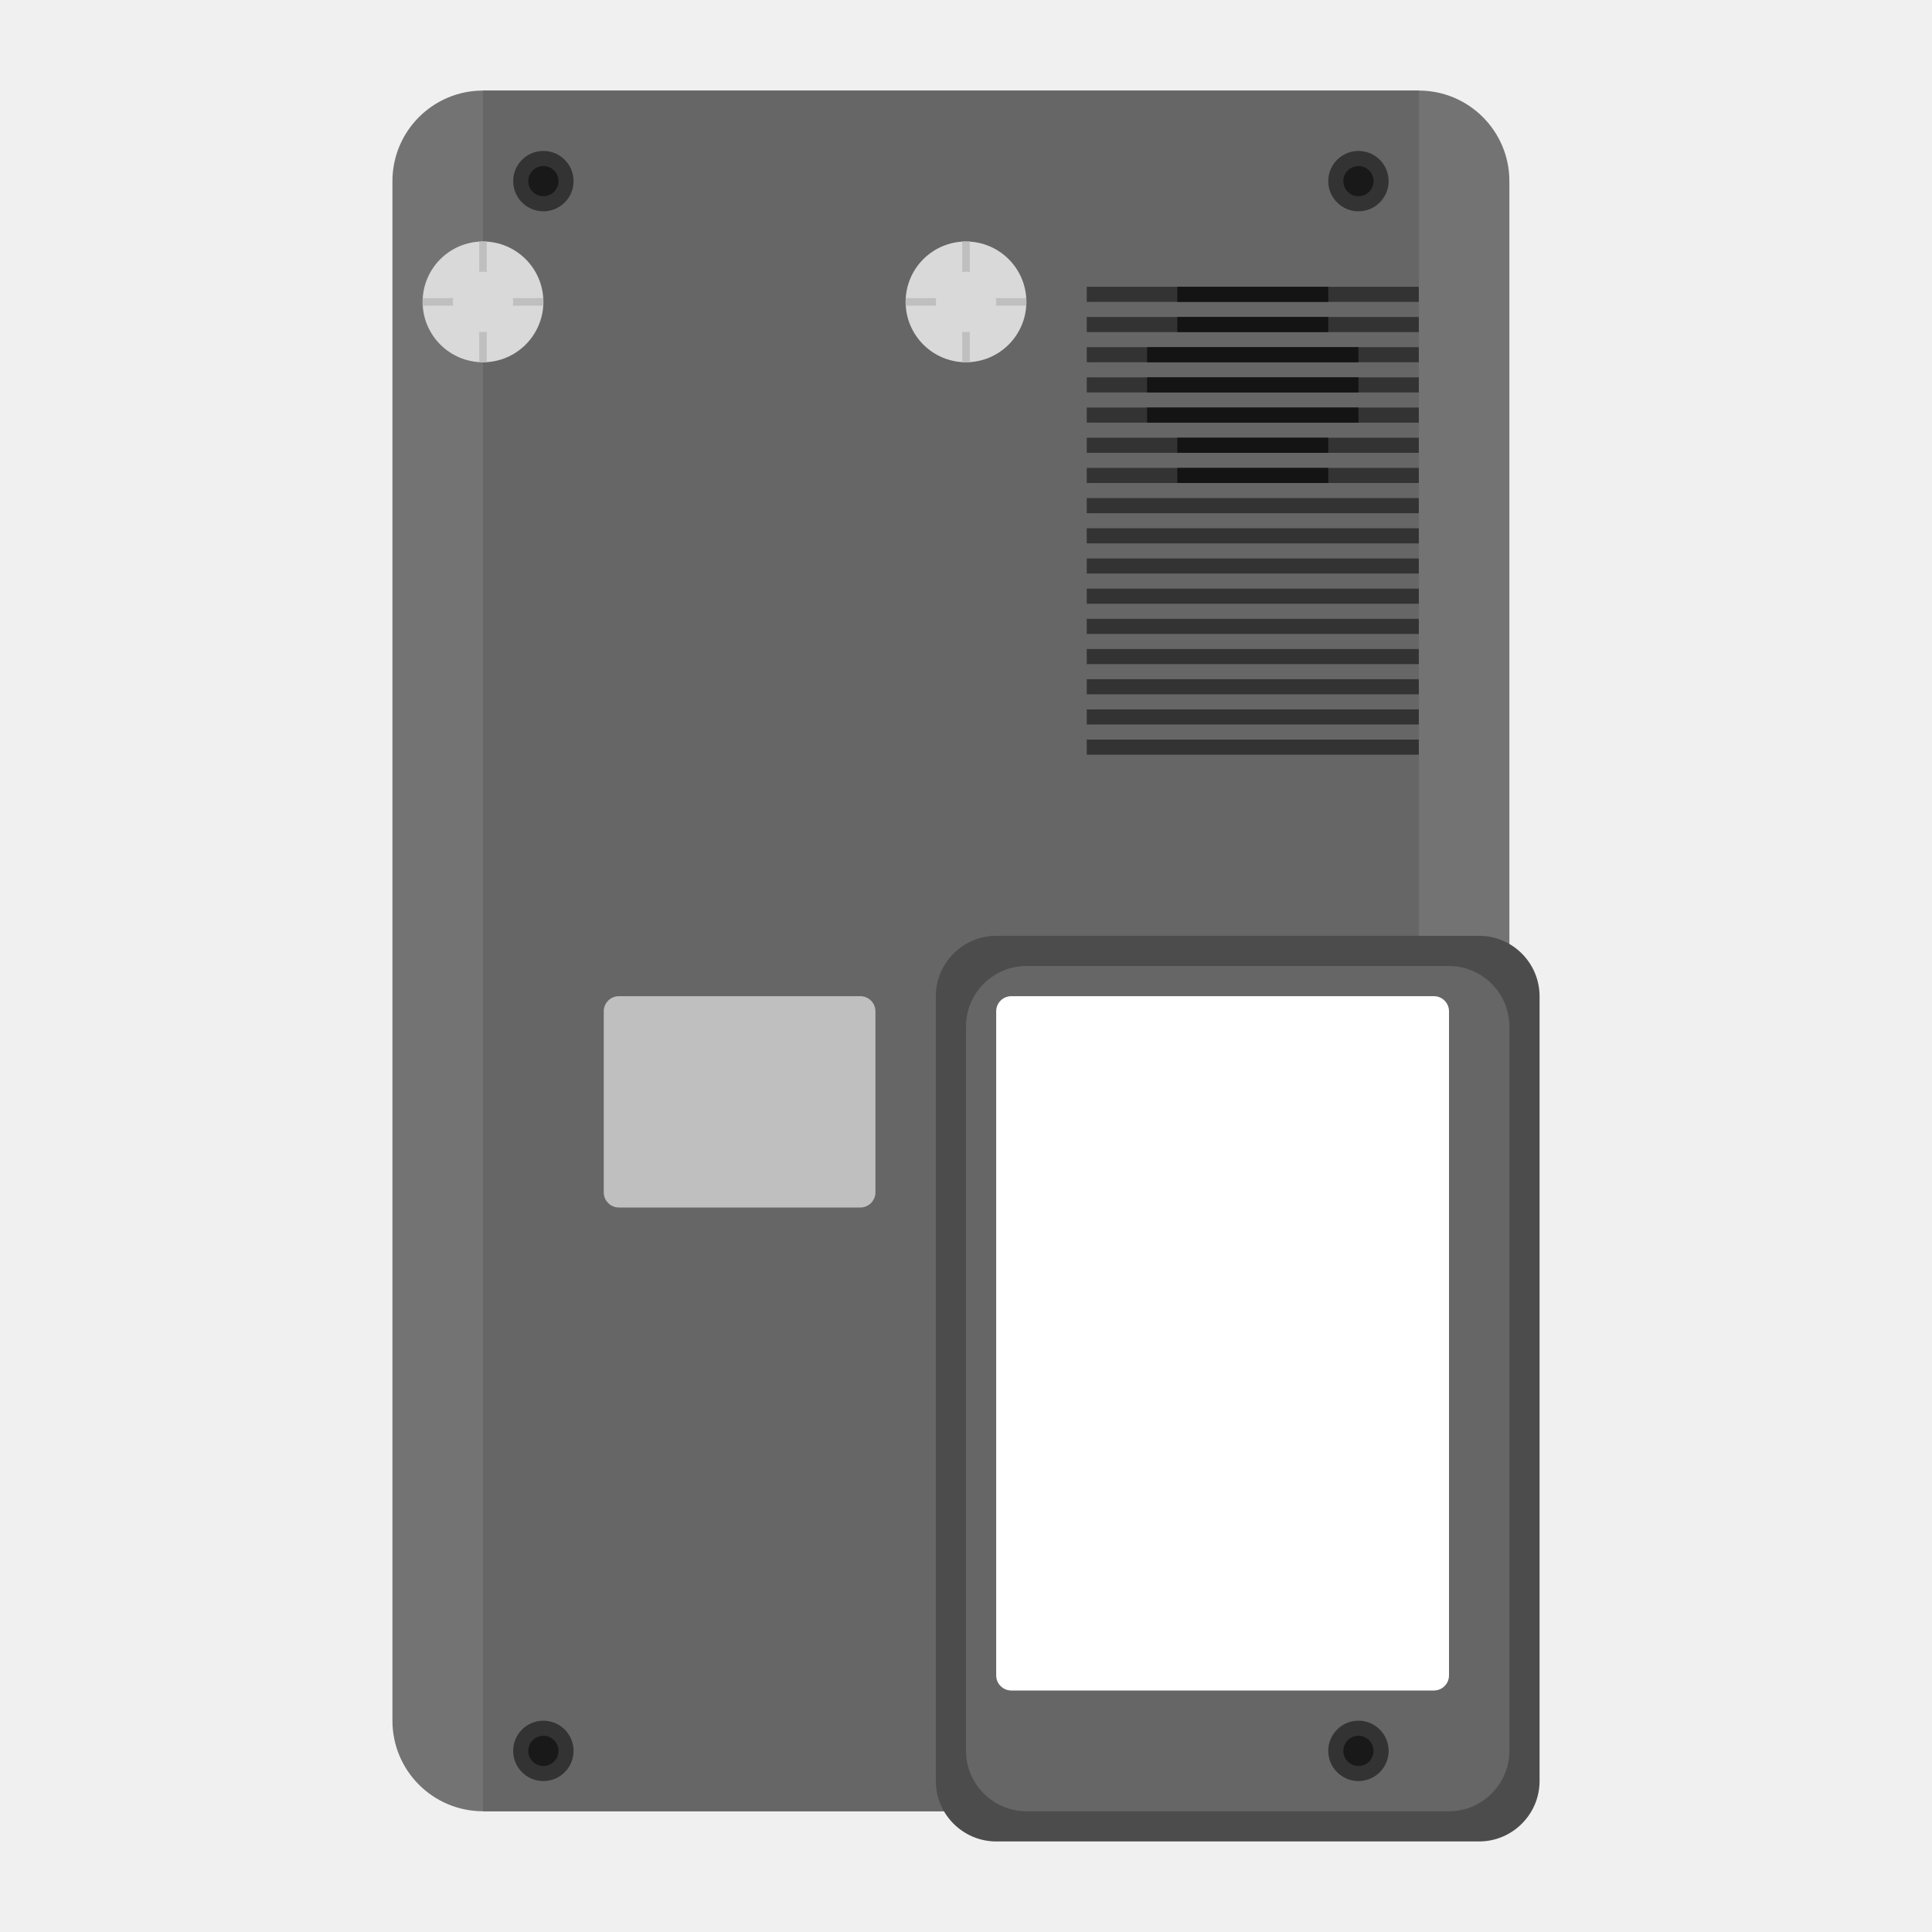
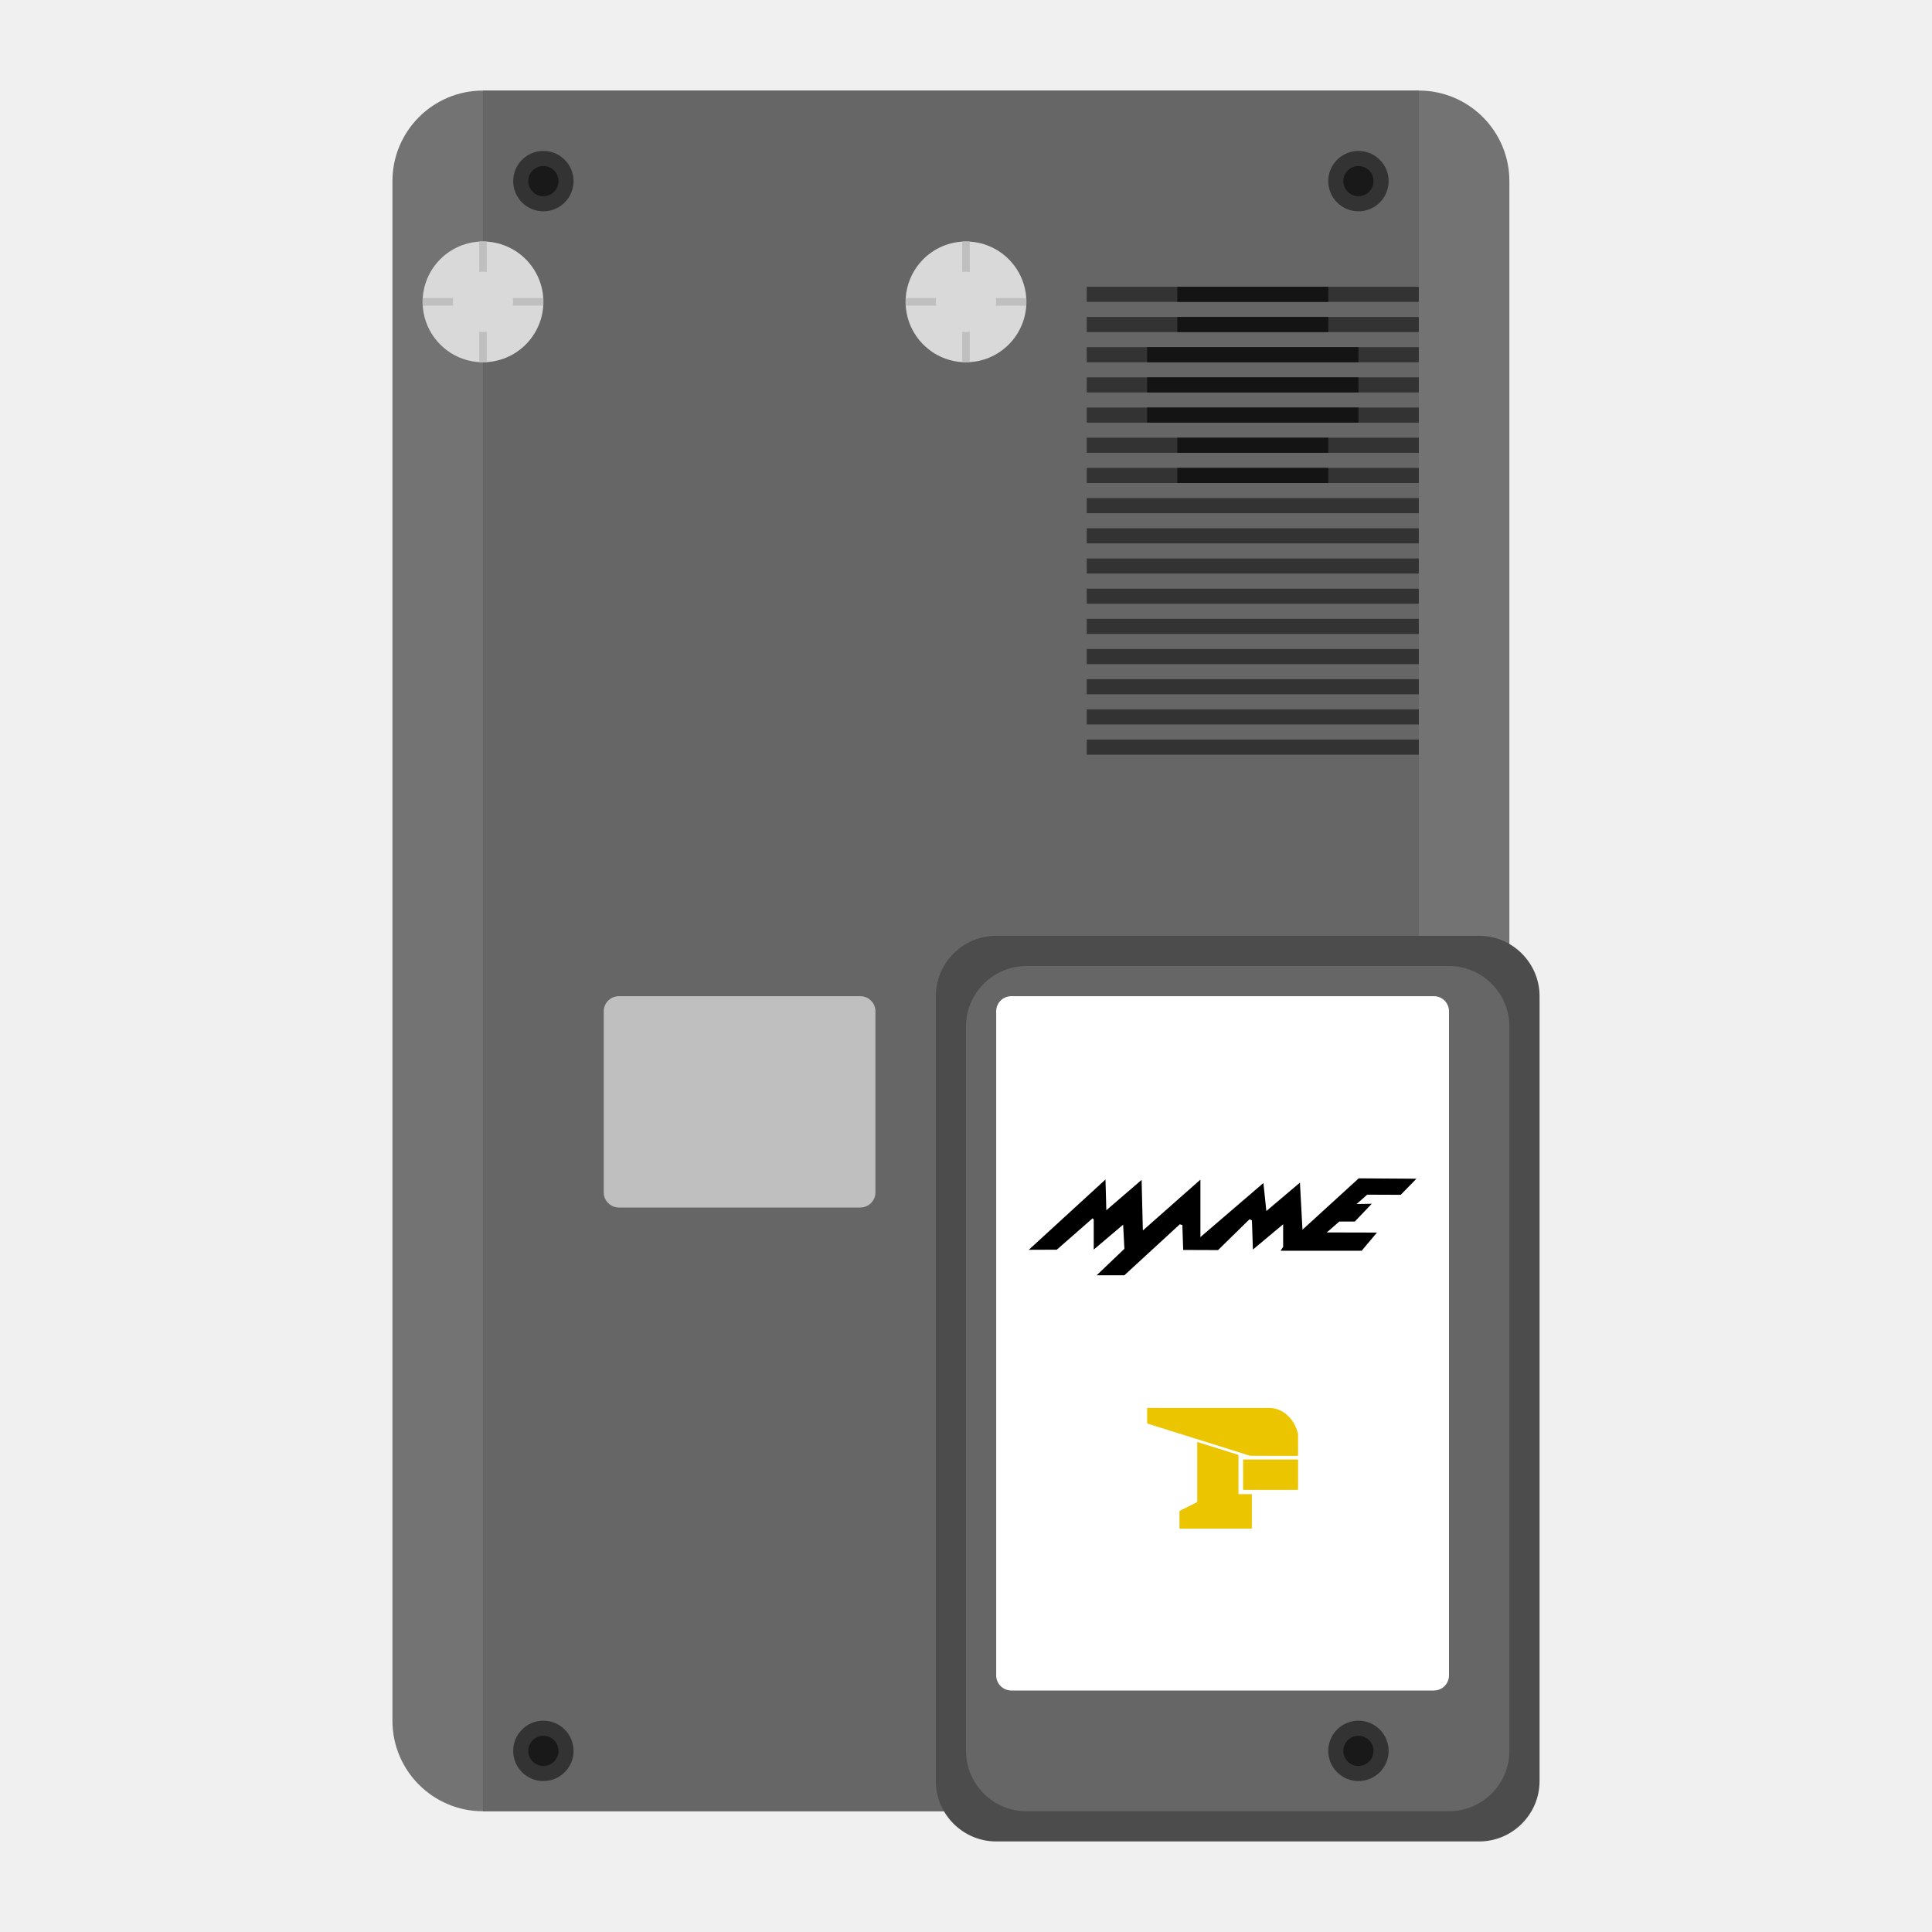
<svg xmlns="http://www.w3.org/2000/svg" viewBox="0 0 341.333 341.333" height="256" width="256" xml:space="preserve" id="svg2" version="1.1">
  <defs id="defs6">
    <clipPath id="clipPath18" clipPathUnits="userSpaceOnUse">
      <path id="path16" d="M 0,256 H 256 V 0 H 0 Z" />
    </clipPath>
    <clipPath id="clipPath26" clipPathUnits="userSpaceOnUse">
      <path id="path24" d="M 44,252 H 212 V 4 H 44 Z" />
    </clipPath>
  </defs>
  <g id="g36" transform="matrix(1.333333,0,0,-1.333333,250.6667,320)">
    <path d="m 0,0 h -124 c -6.627,0 -12,5.373 -12,12 v 204 c 0,6.627 5.373,12 12,12 H 0 c 6.627,0 12,-5.373 12,-12 V 12 C 12,5.373 6.627,0 0,0" style="fill:#737373;fill-opacity:1;fill-rule:nonzero;stroke:none" id="path38" />
  </g>
  <path d="M 250.667,320 H 85.333 V 16 H 250.667 Z" style="fill:#666666;fill-opacity:1;fill-rule:nonzero;stroke:none;stroke-width:1.333" id="path40" />
  <g id="g42" transform="matrix(1.333333,0,0,-1.333333,96,53.33334)">
    <path d="m 0,0 c 0,-4.418 -3.582,-8 -8,-8 -4.418,0 -8,3.582 -8,8 0,4.418 3.582,8 8,8 4.418,0 8,-3.582 8,-8" style="fill:#d9d9d9;fill-opacity:1;fill-rule:nonzero;stroke:none" id="path44" />
  </g>
  <g id="g46" transform="matrix(1.333333,0,0,-1.333333,181.3333,53.33334)">
    <path d="m 0,0 c 0,-4.418 -3.582,-8 -8,-8 -4.418,0 -8,3.582 -8,8 0,4.418 3.582,8 8,8 4.418,0 8,-3.582 8,-8" style="fill:#d9d9d9;fill-opacity:1;fill-rule:nonzero;stroke:none" id="path48" />
  </g>
  <g id="g50" transform="matrix(1.333333,0,0,-1.333333,245.3333,32)">
    <path d="m 0,0 c 0,-2.209 -1.791,-4 -4,-4 -2.209,0 -4,1.791 -4,4 0,2.209 1.791,4 4,4 2.209,0 4,-1.791 4,-4" style="fill:#333333;fill-opacity:1;fill-rule:nonzero;stroke:none" id="path52" />
  </g>
  <g id="g54" transform="matrix(1.333333,0,0,-1.333333,101.3333,32)">
    <path d="m 0,0 c 0,-2.209 -1.791,-4 -4,-4 -2.209,0 -4,1.791 -4,4 0,2.209 1.791,4 4,4 2.209,0 4,-1.791 4,-4" style="fill:#333333;fill-opacity:1;fill-rule:nonzero;stroke:none" id="path56" />
  </g>
  <path d="M 250.667,53.333 H 192 v -2.667 h 58.667 z" style="fill:#333333;fill-opacity:1;fill-rule:nonzero;stroke:none;stroke-width:1.333" id="path58" />
  <path d="M 250.667,58.667 H 192 v -2.667 h 58.667 z" style="fill:#333333;fill-opacity:1;fill-rule:nonzero;stroke:none;stroke-width:1.333" id="path60" />
  <path d="M 250.667,64 H 192 v -2.667 h 58.667 z" style="fill:#333333;fill-opacity:1;fill-rule:nonzero;stroke:none;stroke-width:1.333" id="path62" />
  <path d="M 250.667,69.333 H 192 V 66.667 h 58.667 z" style="fill:#333333;fill-opacity:1;fill-rule:nonzero;stroke:none;stroke-width:1.333" id="path64" />
  <path d="M 250.667,74.667 H 192 v -2.667 h 58.667 z" style="fill:#333333;fill-opacity:1;fill-rule:nonzero;stroke:none;stroke-width:1.333" id="path66" />
  <path d="M 250.667,80 H 192 v -2.667 h 58.667 z" style="fill:#333333;fill-opacity:1;fill-rule:nonzero;stroke:none;stroke-width:1.333" id="path68" />
  <path d="M 250.667,85.333 H 192 V 82.667 h 58.667 z" style="fill:#333333;fill-opacity:1;fill-rule:nonzero;stroke:none;stroke-width:1.333" id="path70" />
  <path d="M 250.667,90.667 H 192 v -2.667 h 58.667 z" style="fill:#333333;fill-opacity:1;fill-rule:nonzero;stroke:none;stroke-width:1.333" id="path72" />
  <path d="M 250.667,96 H 192 v -2.667 h 58.667 z" style="fill:#333333;fill-opacity:1;fill-rule:nonzero;stroke:none;stroke-width:1.333" id="path74" />
  <path d="M 250.667,101.333 H 192 v -2.667 h 58.667 z" style="fill:#333333;fill-opacity:1;fill-rule:nonzero;stroke:none;stroke-width:1.333" id="path76" />
  <path d="M 250.667,106.667 H 192 V 104 h 58.667 z" style="fill:#333333;fill-opacity:1;fill-rule:nonzero;stroke:none;stroke-width:1.333" id="path78" />
  <path d="M 250.667,112 H 192 v -2.667 h 58.667 z" style="fill:#333333;fill-opacity:1;fill-rule:nonzero;stroke:none;stroke-width:1.333" id="path80" />
  <path d="M 250.667,117.333 H 192 v -2.667 h 58.667 z" style="fill:#333333;fill-opacity:1;fill-rule:nonzero;stroke:none;stroke-width:1.333" id="path82" />
  <path d="M 250.667,122.667 H 192 V 120 h 58.667 z" style="fill:#333333;fill-opacity:1;fill-rule:nonzero;stroke:none;stroke-width:1.333" id="path84" />
  <path d="M 250.667,128 H 192 v -2.667 h 58.667 z" style="fill:#333333;fill-opacity:1;fill-rule:nonzero;stroke:none;stroke-width:1.333" id="path86" />
  <path d="M 250.667,133.333 H 192 v -2.667 h 58.667 z" style="fill:#333333;fill-opacity:1;fill-rule:nonzero;stroke:none;stroke-width:1.333" id="path88" />
  <g id="g90" transform="matrix(1.333333,0,0,-1.333333,152,213.3333)">
    <path d="m 0,0 h -32 c -1.1,0 -2,0.9 -2,2 v 24 c 0,1.1 0.9,2 2,2 H 0 c 1.1,0 2,-0.9 2,-2 V 2 C 2,0.9 1.1,0 0,0" style="fill:#bfbfbf;fill-opacity:1;fill-rule:nonzero;stroke:none" id="path92" />
  </g>
  <g id="g94" transform="matrix(1.333333,0,0,-1.333333,261.3333,325.3333)">
    <path d="m 0,0 h -64 c -4.4,0 -8,3.6 -8,8 v 104 c 0,4.4 3.6,8 8,8 H 0 c 4.4,0 8,-3.6 8,-8 V 8 C 8,3.6 4.4,0 0,0" style="fill:#4c4c4c;fill-opacity:1;fill-rule:nonzero;stroke:none" id="path96" />
  </g>
  <g id="g98" transform="matrix(1.333333,0,0,-1.333333,256,320)">
    <path d="m 0,0 h -56 c -4.4,0 -8,3.6 -8,8 v 96 c 0,4.4 3.6,8 8,8 H 0 c 4.4,0 8,-3.6 8,-8 V 8 C 8,3.6 4.4,0 0,0" style="fill:#666666;fill-opacity:1;fill-rule:nonzero;stroke:none" id="path100" />
  </g>
  <g id="g102" transform="matrix(1.333333,0,0,-1.333333,245.3333,309.3333)">
    <path d="m 0,0 c 0,-2.209 -1.791,-4 -4,-4 -2.209,0 -4,1.791 -4,4 0,2.209 1.791,4 4,4 2.209,0 4,-1.791 4,-4" style="fill:#333333;fill-opacity:1;fill-rule:nonzero;stroke:none" id="path104" />
  </g>
  <g id="g106" transform="matrix(1.333333,0,0,-1.333333,101.3333,309.3333)">
    <path d="m 0,0 c 0,-2.209 -1.791,-4 -4,-4 -2.209,0 -4,1.791 -4,4 0,2.209 1.791,4 4,4 2.209,0 4,-1.791 4,-4" style="fill:#333333;fill-opacity:1;fill-rule:nonzero;stroke:none" id="path108" />
  </g>
  <g id="g110" transform="matrix(1.333333,0,0,-1.333333,253.3333,176)">
    <path d="m 0,0 h -56 c -1.104,0 -2,-0.896 -2,-2 v -88 c 0,-1.104 0.896,-2 2,-2 H 0 c 1.104,0 2,0.896 2,2 V -2 C 2,-0.896 1.104,0 0,0" style="fill:#ffffff;fill-opacity:1;fill-rule:nonzero;stroke:none" id="path112" />
  </g>
  <path d="m 234.667,53.333 h -26.667 v -2.667 h 26.667 z" style="fill:#141414;fill-opacity:1;fill-rule:nonzero;stroke:none;stroke-width:1.333" id="path114" />
  <path d="m 234.667,58.667 h -26.667 v -2.667 h 26.667 z" style="fill:#141414;fill-opacity:1;fill-rule:nonzero;stroke:none;stroke-width:1.333" id="path116" />
  <path d="m 240,64 h -37.333 v -2.667 h 37.333 z" style="fill:#141414;fill-opacity:1;fill-rule:nonzero;stroke:none;stroke-width:1.333" id="path118" />
  <path d="M 240,69.333 H 202.667 V 66.667 h 37.333 z" style="fill:#141414;fill-opacity:1;fill-rule:nonzero;stroke:none;stroke-width:1.333" id="path120" />
  <path d="m 240,74.667 h -37.333 v -2.667 h 37.333 z" style="fill:#141414;fill-opacity:1;fill-rule:nonzero;stroke:none;stroke-width:1.333" id="path122" />
  <path d="m 234.667,80 h -26.667 v -2.667 h 26.667 z" style="fill:#141414;fill-opacity:1;fill-rule:nonzero;stroke:none;stroke-width:1.333" id="path124" />
  <path d="M 234.667,85.333 H 208 V 82.667 h 26.667 z" style="fill:#141414;fill-opacity:1;fill-rule:nonzero;stroke:none;stroke-width:1.333" id="path126" />
  <g id="g128" transform="matrix(1.333333,0,0,-1.333333,242.6667,32)">
    <path d="m 0,0 c 0,-1.104 -0.896,-2 -2,-2 -1.104,0 -2,0.896 -2,2 0,1.104 0.896,2 2,2 1.104,0 2,-0.896 2,-2" style="fill:#191919;fill-opacity:1;fill-rule:nonzero;stroke:none" id="path130" />
  </g>
  <g id="g132" transform="matrix(1.333333,0,0,-1.333333,98.66666,32)">
    <path d="m 0,0 c 0,-1.104 -0.896,-2 -2,-2 -1.104,0 -2,0.896 -2,2 0,1.104 0.896,2 2,2 1.104,0 2,-0.896 2,-2" style="fill:#191919;fill-opacity:1;fill-rule:nonzero;stroke:none" id="path134" />
  </g>
  <g id="g136" transform="matrix(1.333333,0,0,-1.333333,242.6667,309.3333)">
    <path d="m 0,0 c 0,-1.104 -0.896,-2 -2,-2 -1.104,0 -2,0.896 -2,2 0,1.104 0.896,2 2,2 1.104,0 2,-0.896 2,-2" style="fill:#191919;fill-opacity:1;fill-rule:nonzero;stroke:none" id="path138" />
  </g>
  <g id="g140" transform="matrix(1.333333,0,0,-1.333333,98.66666,309.3333)">
    <path d="m 0,0 c 0,-1.104 -0.896,-2 -2,-2 -1.104,0 -2,0.896 -2,2 0,1.104 0.896,2 2,2 1.104,0 2,-0.896 2,-2" style="fill:#191919;fill-opacity:1;fill-rule:nonzero;stroke:none" id="path142" />
  </g>
  <g id="g144" transform="matrix(1.333333,0,0,-1.333333,80,53.33334)">
    <path d="M 0,0 C 0,0.171 0.029,0.334 0.05,0.5 H -4 v -1 H 0.05 C 0.029,-0.334 0,-0.171 0,0" style="fill:#bfbfbf;fill-opacity:1;fill-rule:nonzero;stroke:none" id="path146" />
  </g>
  <g id="g148" transform="matrix(1.333333,0,0,-1.333333,85.33333,48)">
    <path d="M 0,0 C 0.171,0 0.334,-0.029 0.5,-0.05 V 4 h -1 V -0.05 C -0.334,-0.029 -0.171,0 0,0" style="fill:#bfbfbf;fill-opacity:1;fill-rule:nonzero;stroke:none" id="path150" />
  </g>
  <g id="g152" transform="matrix(1.333333,0,0,-1.333333,85.33333,58.66667)">
    <path d="M 0,0 C -0.171,0 -0.334,0.029 -0.5,0.05 V -4 h 1 V 0.05 C 0.334,0.029 0.171,0 0,0" style="fill:#bfbfbf;fill-opacity:1;fill-rule:nonzero;stroke:none" id="path154" />
  </g>
  <g id="g156" transform="matrix(1.333333,0,0,-1.333333,90.5996,52.66667)">
    <path d="M 0,0 C 0.021,-0.166 0.05,-0.329 0.05,-0.5 0.05,-0.671 0.021,-0.834 0,-1 h 4.05 v 1 z" style="fill:#bfbfbf;fill-opacity:1;fill-rule:nonzero;stroke:none" id="path158" />
  </g>
  <g id="g160" transform="matrix(1.333333,0,0,-1.333333,165.3333,53.33334)">
    <path d="M 0,0 C 0,0.171 0.029,0.334 0.05,0.5 H -4 v -1 H 0.05 C 0.029,-0.334 0,-0.171 0,0" style="fill:#bfbfbf;fill-opacity:1;fill-rule:nonzero;stroke:none" id="path162" />
  </g>
  <g id="g164" transform="matrix(1.333333,0,0,-1.333333,170.6667,48)">
    <path d="M 0,0 C 0.171,0 0.334,-0.029 0.5,-0.05 V 4 h -1 V -0.05 C -0.334,-0.029 -0.171,0 0,0" style="fill:#bfbfbf;fill-opacity:1;fill-rule:nonzero;stroke:none" id="path166" />
  </g>
  <g id="g168" transform="matrix(1.333333,0,0,-1.333333,170.6667,58.66667)">
    <path d="M 0,0 C -0.171,0 -0.334,0.029 -0.5,0.05 V -4 h 1 V 0.05 C 0.334,0.029 0.171,0 0,0" style="fill:#bfbfbf;fill-opacity:1;fill-rule:nonzero;stroke:none" id="path170" />
  </g>
  <g id="g172" transform="matrix(1.333333,0,0,-1.333333,175.9323,52.66667)">
    <path d="M 0,0 C 0.021,-0.166 0.051,-0.329 0.051,-0.5 0.051,-0.671 0.021,-0.834 0,-1 h 4.051 v 1 z" style="fill:#bfbfbf;fill-opacity:1;fill-rule:nonzero;stroke:none" id="path174" />
  </g>
+   <path id="path74-5" style="fill:#000000;fill-opacity:1;fill-rule:nonzero;stroke:none;stroke-width:1.333" d="m 181.757,220.808 13.553,-12.422 0.149,5.432 6.232,-5.363 0.223,8.939 10.166,-8.985 v 10.154 l 11.13,-9.557 0.52,4.951 5.935,-5.02 0.445,8.32 9.943,-9.076 10.19,0.069 -2.77,2.842 -5.936,-0.023 -1.855,1.651 2.672,-0.046 -2.993,3.14 h -2.745 l -2.201,1.925 8.854,0.023 -2.696,3.209 h -14.321 l 0.446,-0.687 v -3.988 l -5.343,4.469 -0.173,-5.157 -0.42,-0.206 -5.565,5.456 -6.159,-0.023 -0.148,-4.401 -0.445,-0.137 -9.794,9.008 h -4.898 l 4.898,-4.676 -0.223,-4.263 -5.194,4.4 v -5.317 l -0.199,-0.206 -6.331,5.546 z" />
+   <g id="g920" transform="translate(212.7946,141.2539)">
+     <g transform="matrix(1.333333,0,0,-1.333333,0.8414147,107.49)" id="g198">
+       <path id="path200" style="fill:#eac500;fill-opacity:1;fill-rule:nonzero;stroke:none" d="m 0,0 c 2.635,0 5.269,-0.002 7.904,0.001 0.899,0.001 1.679,-0.306 2.352,-0.883 0.779,-0.667 1.248,-1.522 1.505,-2.498 0.01,-0.036 0.009,-0.074 0.009,-0.112 0.001,-0.914 -10e-4,-1.829 0.003,-2.743 0,-0.089 -0.02,-0.112 -0.112,-0.112 -2.048,0.003 -4.095,0.002 -6.142,0.001 -0.056,0 -0.109,0.009 -0.161,0.026 -3.118,0.978 -6.236,1.956 -9.354,2.934 -1.363,0.427 -2.725,0.857 -4.09,1.279 -0.114,0.035 -0.142,0.083 -0.141,0.196 0.006,0.595 0.005,1.19 0,1.785 0,0.1 0.02,0.129 0.127,0.129 C -5.4,-0.001 -2.7,0 0,0" />
+     </g>
+     <g transform="matrix(1.333333,0,0,-1.333333,-1.274185,113.502)" id="g202">
+       <path id="path204" style="fill:#eac500;fill-opacity:1;fill-rule:nonzero;stroke:none" d="M 0,0 C 0.375,-0.118 0.737,-0.232 1.1,-0.345 2.512,-0.788 3.923,-1.232 5.337,-1.671 5.436,-1.702 5.465,-1.743 5.465,-1.846 5.461,-3.492 5.462,-5.138 5.463,-6.783 c 0,-0.154 -0.022,-0.132 0.138,-0.133 0.508,-10e-4 1.017,-0.002 1.525,0.002 0.081,0 0.112,-0.012 0.112,-0.103 -0.004,-1.455 -0.004,-2.911 -0.001,-4.366 0,-0.086 -0.024,-0.105 -0.108,-0.105 -3.123,0.002 -6.246,0.002 -9.369,0 -0.091,0 -0.113,0.022 -0.112,0.111 0.004,0.714 0.003,1.429 0,2.143 0,0.071 0.023,0.106 0.088,0.138 0.724,0.359 1.446,0.722 2.17,1.081 0.071,0.035 0.096,0.073 0.096,0.154 C 0,-5.287 0,-2.713 0,-0.139 Z" />
+     </g>
+     <g transform="matrix(1.333333,0,0,-1.333333,11.68395,116.6029)" id="g206">
+       <path id="path208" style="fill:#eac500;fill-opacity:1;fill-rule:nonzero;stroke:none" d="m 0,0 c 1.175,0 2.349,-0.001 3.524,0.002 0.095,0.001 0.117,-0.025 0.117,-0.117 -0.003,-1.264 -0.003,-2.529 0,-3.793 0,-0.087 -0.017,-0.114 -0.111,-0.114 -2.353,0.003 -4.705,0.003 -7.058,0.001 -0.092,-0.001 -0.112,0.023 -0.112,0.112 0.003,1.264 0.003,2.529 0,3.793 0,0.09 0.019,0.119 0.116,0.118 C -2.349,-0.001 -1.175,0 0,0" />
+     </g>
+   </g>
</svg>
